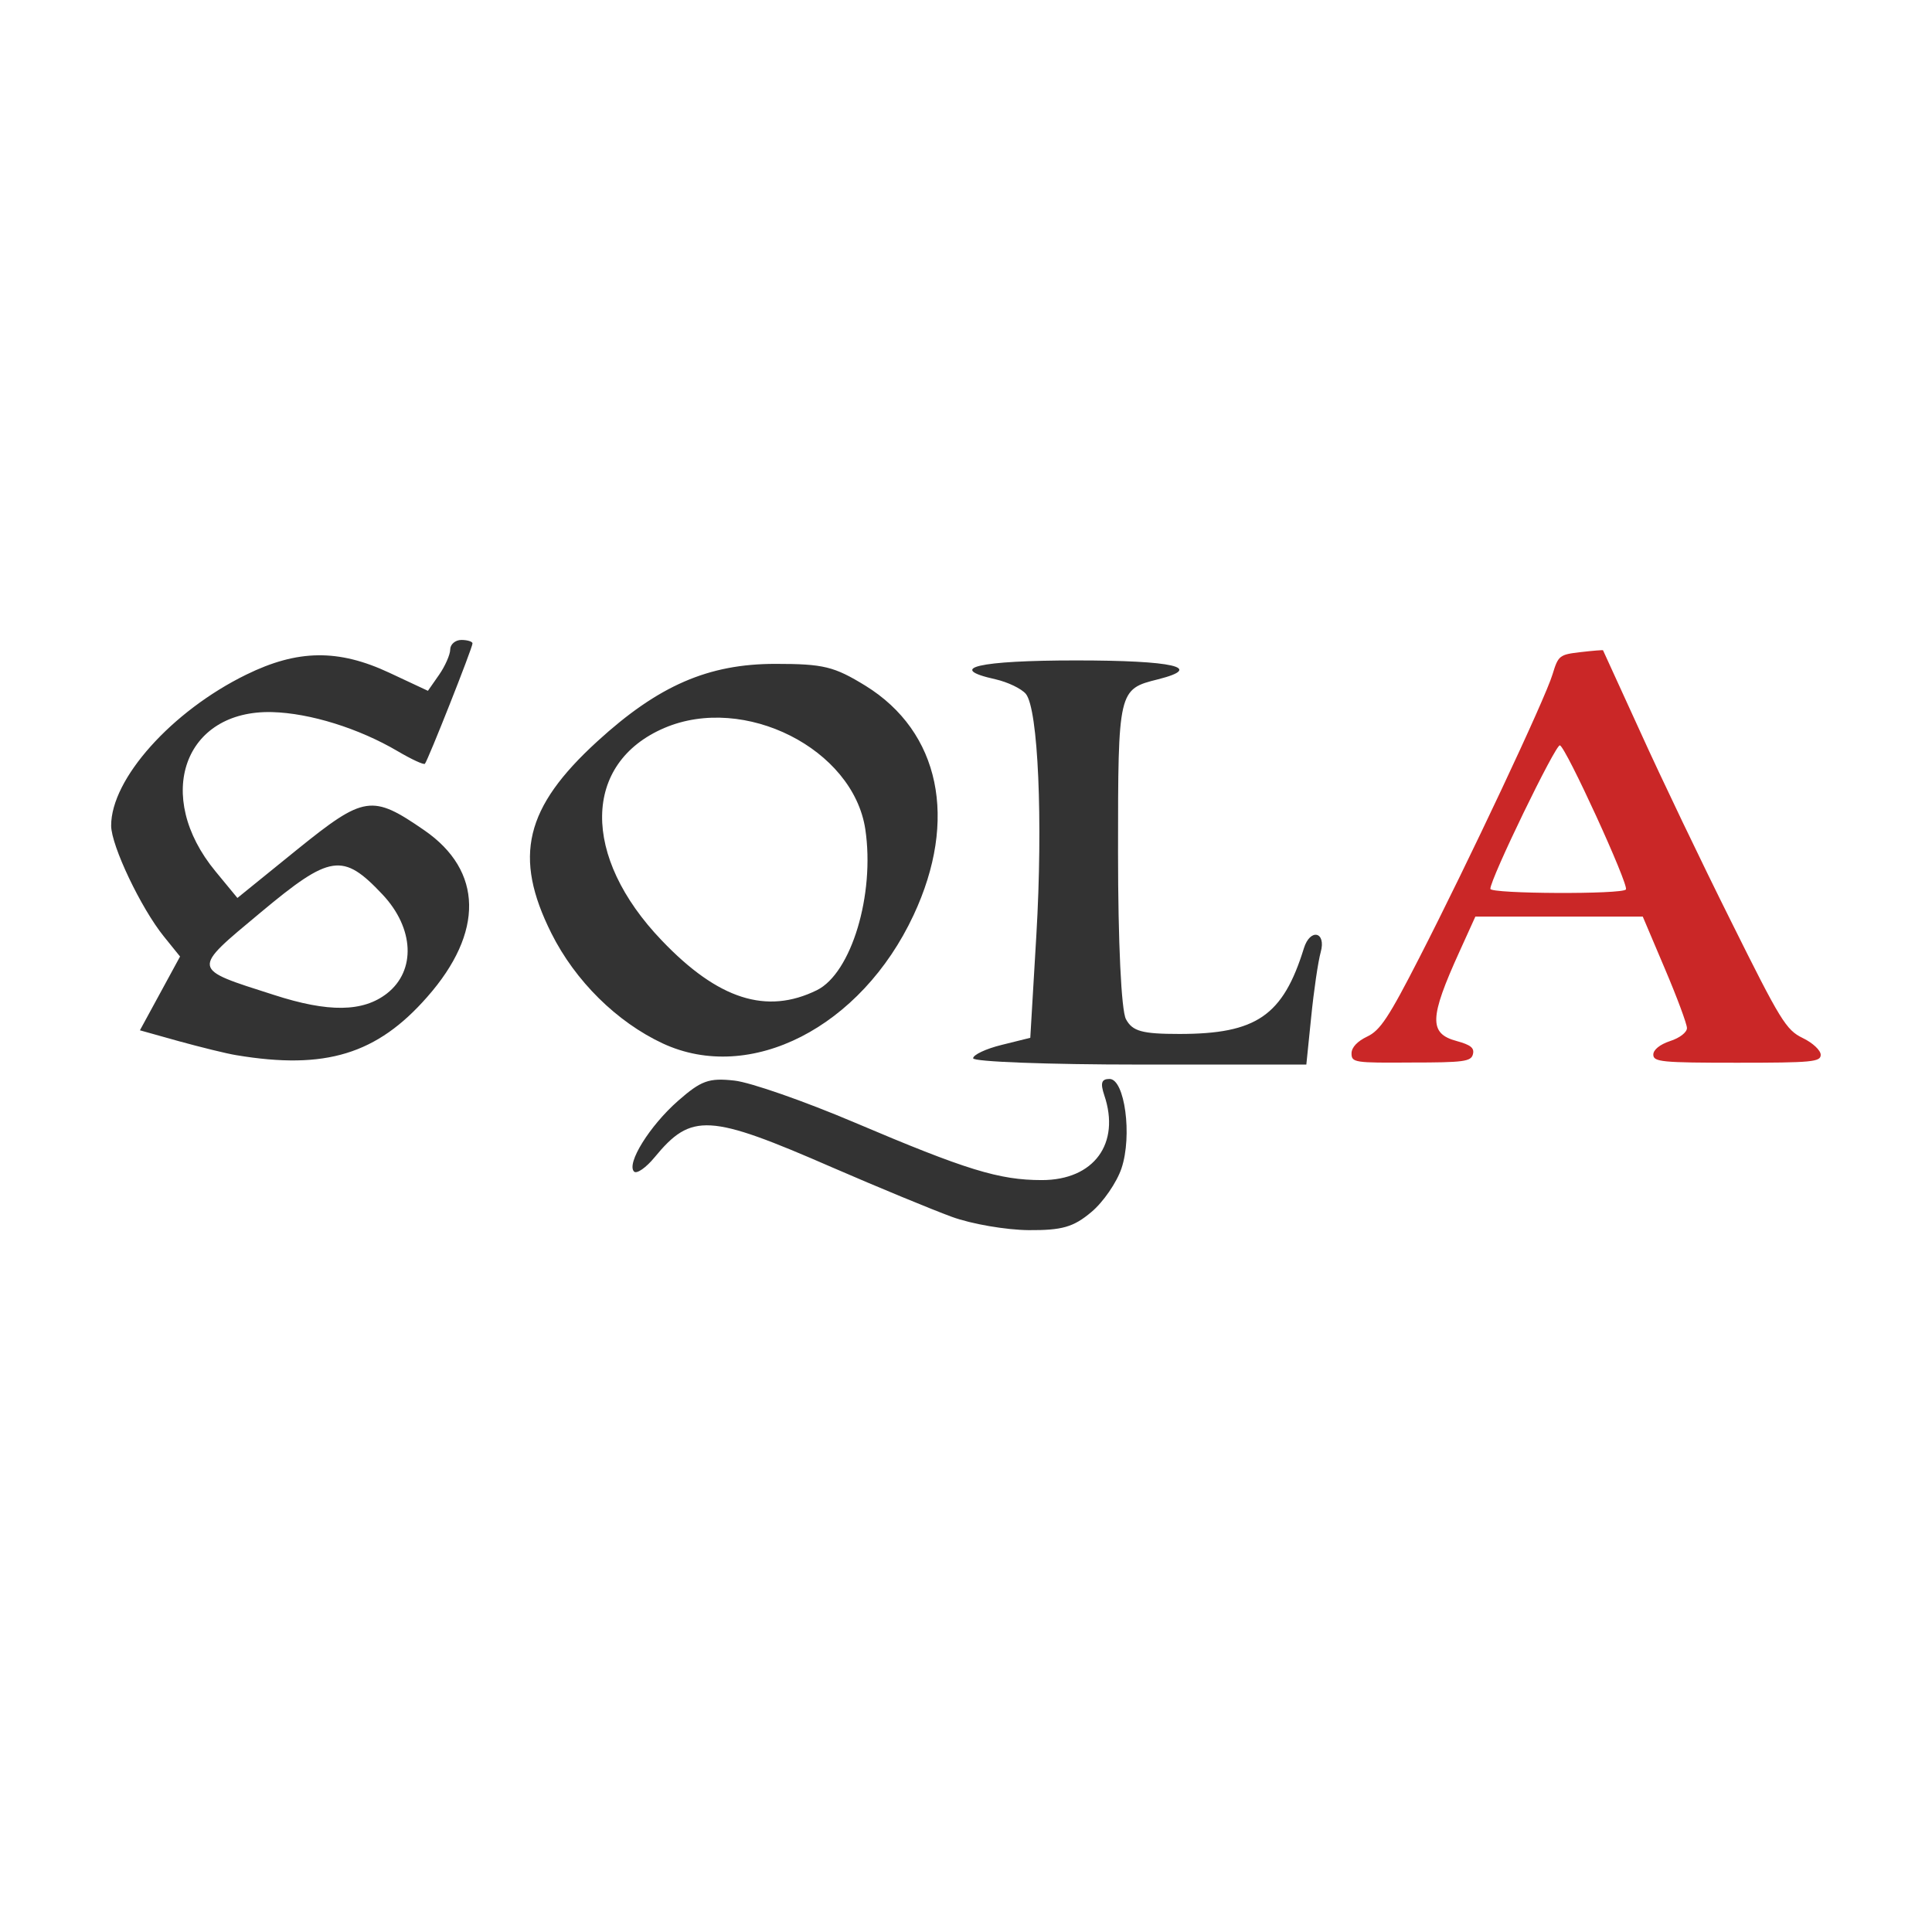
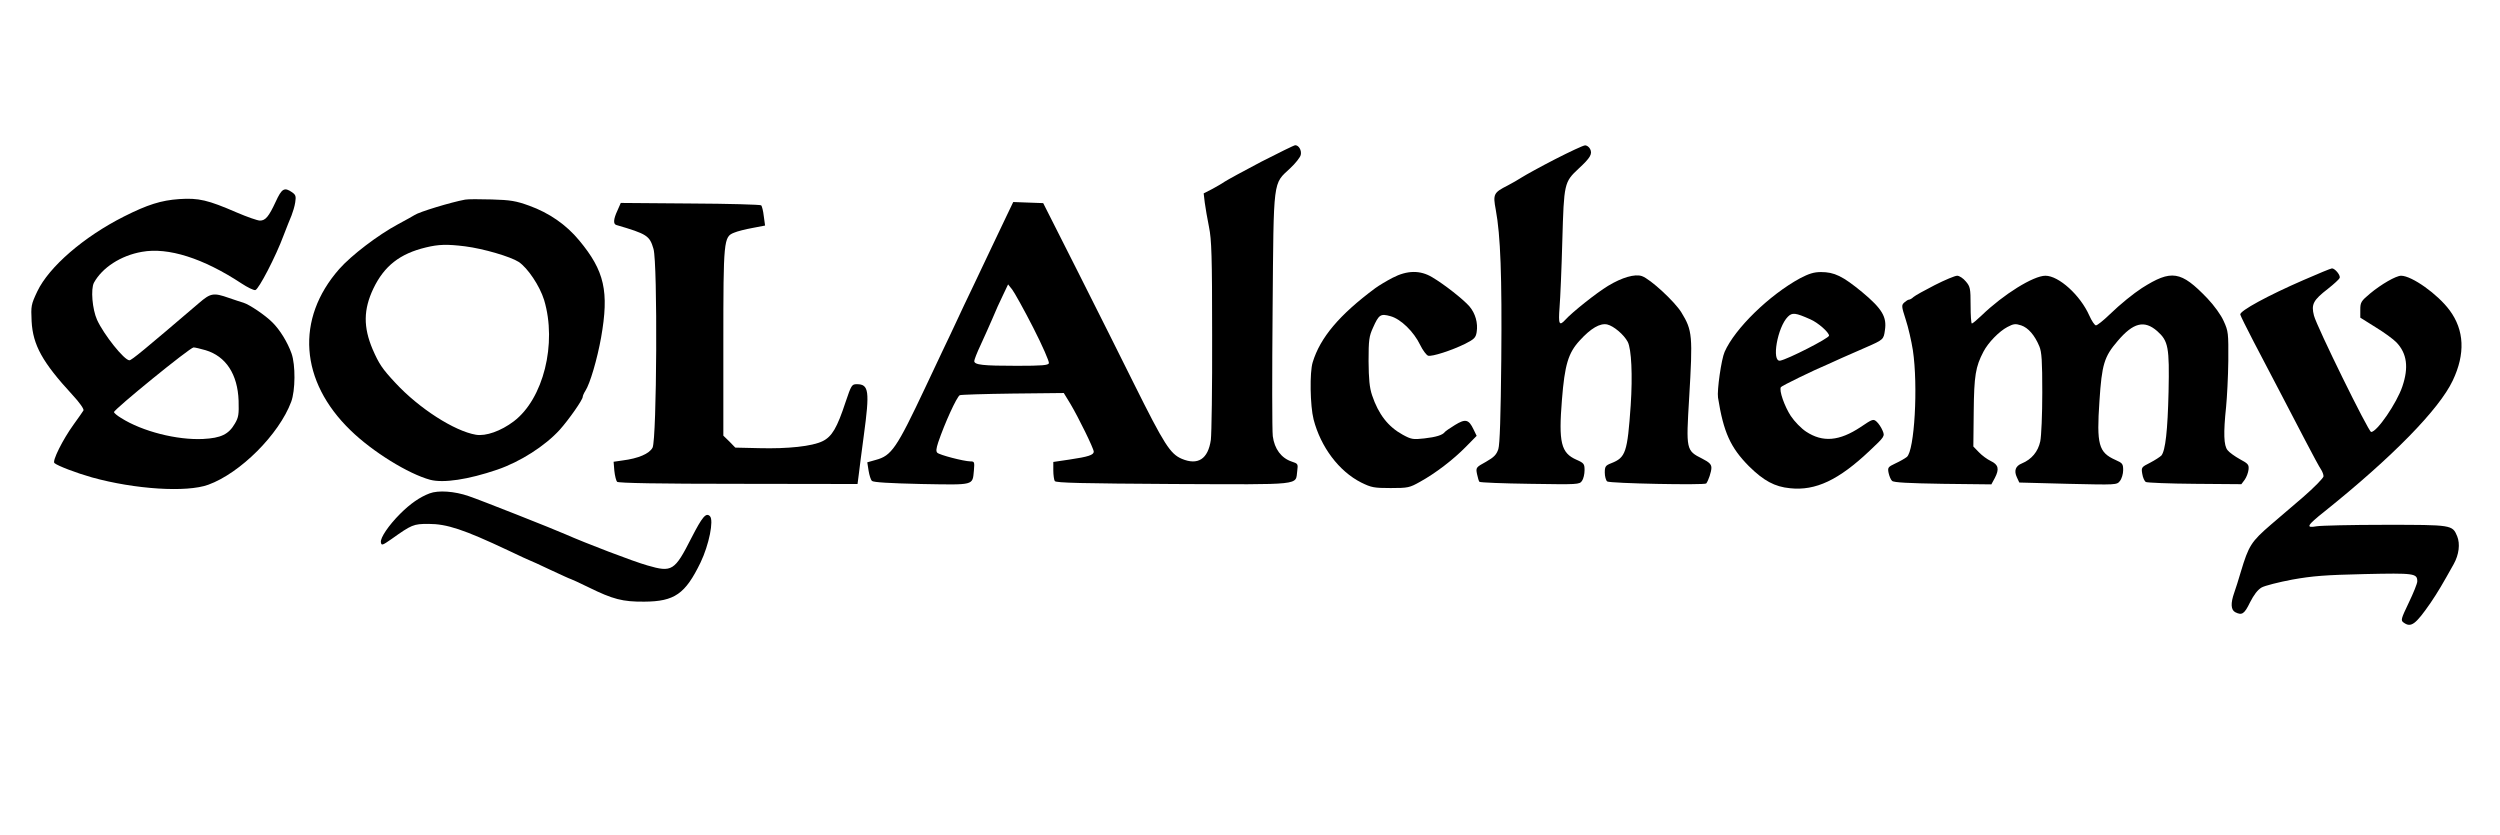
- <svg xmlns="http://www.w3.org/2000/svg" viewBox="0 0 128 128">
-   <path fill="#333" d="M15.676 69.912c-.671-.107-2.39-.537-3.813-.926L9.27 68.26l1.33-2.444 1.329-2.444-1.074-1.33c-1.518-1.88-3.478-6.002-3.491-7.33-.014-3.103 4.014-7.601 8.956-10.018 3.397-1.665 6.096-1.705 9.48-.12l2.551 1.194.739-1.06c.402-.578.738-1.343.738-1.679s.336-.631.739-.631.738.107.738.228c0 .296-2.967 7.788-3.155 7.976-.081.08-.887-.295-1.8-.832-2.578-1.518-5.814-2.525-8.325-2.592-5.841-.148-7.869 5.56-3.746 10.554l1.45 1.76 3.961-3.21c4.445-3.585 4.955-3.666 8.42-1.275 3.893 2.685 3.96 6.767.2 11.037-3.33 3.8-6.753 4.848-12.635 3.867zm9.964-4.095c1.933-1.517 1.799-4.324-.296-6.553-2.632-2.793-3.45-2.672-8.083 1.195-4.606 3.84-4.633 3.693.873 5.452 3.638 1.181 5.921 1.141 7.506-.094zM63.05 80.614c-1.317-.483-4.862-1.947-7.896-3.263-8.191-3.572-9.346-3.639-11.79-.671-.564.685-1.181 1.114-1.356.94-.524-.524 1.034-3.035 2.914-4.686 1.53-1.343 2.04-1.531 3.733-1.343 1.074.12 4.646 1.37 7.935 2.766 7.426 3.155 9.601 3.827 12.435 3.827 3.45 0 5.223-2.417 4.135-5.626-.268-.806-.188-1.075.35-1.075 1.006 0 1.517 3.76.792 5.922-.31.926-1.209 2.242-2.001 2.9-1.182.994-1.934 1.209-4.15 1.195-1.49-.013-3.786-.402-5.102-.886zm-19.135-11.48c-3.048-1.424-5.801-4.136-7.386-7.305-2.537-5.076-1.759-8.325 3.049-12.716 4.041-3.693 7.345-5.13 11.79-5.13 3.208 0 3.893.175 5.974 1.45 4.928 3.049 6.15 8.863 3.183 15.2-3.478 7.44-10.823 11.186-16.61 8.5zm10.205-3.532c2.282-1.128 3.854-6.338 3.209-10.662-.806-5.33-8.016-8.97-13.307-6.713-5.438 2.323-5.519 8.513-.174 14.085 3.732 3.908 6.942 4.928 10.272 3.29zM64.473 70.114c0-.229.845-.631 1.893-.887l1.893-.47.403-6.82c.443-7.547.12-14.973-.698-15.966-.296-.35-1.195-.78-2.014-.967-3.33-.739-1.115-1.249 5.344-1.249 6.459 0 8.513.47 5.438 1.249-2.645.658-2.659.698-2.659 11.467 0 5.975.215 10.474.524 11.051.43.806 1.074.98 3.545.98 5.102 0 6.861-1.208 8.245-5.68.416-1.342 1.49-1.1 1.114.256-.175.63-.456 2.55-.631 4.296l-.322 3.156H75.51c-6.07 0-11.037-.188-11.037-.416z" />
-   <path fill="#ca2727" d="M89.542 69.791c0-.402.39-.805 1.034-1.114.86-.403 1.423-1.249 3.464-5.237 3.236-6.31 8.339-17.147 8.822-18.772.376-1.235.457-1.302 1.853-1.463.806-.094 1.477-.148 1.49-.121.014.027 1.129 2.47 2.485 5.438 1.343 2.967 4.042 8.607 6.002 12.528 3.277 6.593 3.64 7.184 4.74 7.72.672.323 1.195.82 1.195 1.115 0 .47-.577.524-5.545.524-4.982 0-5.546-.054-5.546-.537 0-.322.43-.671 1.114-.9.632-.201 1.115-.577 1.115-.859 0-.269-.658-2.041-1.464-3.934l-1.463-3.451H97.746l-1.06 2.336c-1.988 4.378-2.028 5.412-.175 5.908.927.255 1.182.457 1.074.873-.12.484-.604.55-4.095.55-3.747.028-3.948 0-3.948-.604zm18.181-10.863c.188-.335-3.988-9.453-4.377-9.547-.282-.08-4.606 8.836-4.606 9.507 0 .336 8.782.376 8.983.04z" />
+ <svg xmlns="http://www.w3.org/2000/svg" version="1.0" width="1360pt" height="454pt" viewBox="0 0 1360 454" preserveAspectRatio="xMidYMid meet">
+   <g transform="translate(0,454) scale(0.1,-0.1)" fill="#000000" stroke="none">
+     <path d="M6861 3660 c-95 -50 -185 -99 -200 -109 -14 -10 -46 -28 -70 -41 l-43 -22 6 -51 c4 -29 14 -88 23 -132 14 -68 17 -158 17 -590 1 -280 -3 -536 -7 -568 -15 -104 -70 -140 -158 -103 -63 27 -95 77 -259 406 -61 124 -198 396 -303 605 l-192 380 -82 3 -81 3 -35 -73 c-19 -40 -55 -116 -80 -168 -25 -52 -71 -149 -102 -215 -32 -66 -72 -151 -90 -190 -18 -38 -53 -114 -79 -167 -25 -54 -67 -142 -92 -195 -157 -333 -184 -372 -270 -395 l-46 -13 7 -45 c4 -25 12 -50 18 -56 8 -8 97 -13 269 -17 291 -5 278 -9 286 73 4 47 3 50 -19 50 -38 1 -168 35 -180 47 -8 8 -6 23 5 57 35 103 100 246 117 256 4 3 134 7 287 9 l279 3 36 -59 c44 -74 127 -243 127 -260 0 -18 -30 -28 -132 -43 l-88 -13 0 -46 c0 -25 4 -52 8 -58 6 -10 151 -13 645 -16 715 -3 663 -8 674 71 5 38 4 40 -30 51 -57 19 -94 69 -103 138 -4 32 -4 342 -1 690 6 721 1 679 96 768 28 26 54 59 57 72 6 24 -10 53 -30 53 -6 0 -89 -41 -185 -90z m-1240 -903 c50 -98 88 -185 85 -193 -4 -11 -36 -14 -174 -14 -185 0 -232 5 -232 26 0 7 15 46 34 86 19 40 47 105 64 143 16 39 42 97 58 129 l28 59 23 -29 c12 -16 64 -109 114 -207z" />
+     <path d="M8460 3674 c-80 -41 -161 -86 -180 -98 -20 -13 -55 -33 -78 -45 -77 -39 -81 -47 -65 -132 26 -140 34 -362 30 -814 -3 -311 -8 -462 -16 -488 -10 -30 -23 -44 -67 -69 -55 -30 -56 -32 -49 -67 4 -20 10 -39 13 -42 4 -4 128 -9 275 -11 262 -4 269 -4 283 16 8 11 14 37 14 58 0 34 -3 39 -44 57 -84 37 -98 93 -79 327 15 189 34 254 97 322 60 66 110 95 149 87 35 -8 91 -55 112 -95 20 -39 27 -181 16 -345 -18 -257 -27 -284 -106 -315 -31 -12 -35 -18 -35 -51 0 -20 6 -42 13 -48 14 -11 531 -21 539 -11 12 16 28 64 28 85 0 19 -11 30 -50 50 -88 44 -88 48 -71 330 20 339 18 367 -42 465 -36 59 -169 182 -215 198 -38 13 -108 -7 -184 -53 -63 -38 -196 -144 -232 -184 -34 -37 -39 -26 -32 67 4 48 11 211 15 362 9 314 10 319 89 393 64 59 76 80 62 107 -6 11 -18 20 -28 19 -9 0 -82 -34 -162 -75z" />
+     <path d="M1500 3443 c-38 -82 -56 -103 -86 -103 -13 0 -70 20 -126 44 -157 68 -207 80 -313 73 -99 -7 -172 -30 -301 -95 -218 -110 -407 -273 -471 -407 -34 -72 -35 -79 -31 -163 7 -129 58 -222 222 -400 40 -43 64 -78 60 -85 -4 -7 -28 -41 -54 -77 -59 -82 -117 -198 -104 -209 17 -15 119 -54 204 -78 234 -65 515 -83 633 -40 174 63 385 274 451 451 23 61 24 201 2 263 -22 62 -64 130 -105 170 -39 39 -124 96 -156 106 -11 3 -47 15 -79 26 -85 30 -100 27 -164 -28 -295 -252 -366 -311 -378 -311 -28 0 -139 139 -176 220 -26 58 -35 167 -17 202 45 82 146 148 261 168 143 26 334 -35 542 -172 32 -21 66 -38 75 -36 18 3 112 184 154 298 16 41 35 90 43 108 7 18 17 50 20 71 5 33 3 41 -17 55 -42 29 -56 21 -89 -51z m-382 -808 c111 -33 175 -131 180 -275 2 -74 0 -90 -20 -124 -34 -59 -76 -79 -173 -84 -141 -7 -331 41 -446 114 -22 13 -39 28 -39 32 0 15 414 352 433 352 8 0 37 -7 65 -15z" />
+     <path d="M2530 3454 c-76 -14 -251 -67 -275 -84 -5 -4 -46 -26 -90 -50 -108 -58 -254 -169 -320 -244 -238 -271 -214 -610 62 -877 120 -117 315 -237 433 -269 72 -19 207 1 365 55 126 43 261 130 340 217 50 56 125 163 125 179 0 5 6 20 14 32 26 40 65 174 86 291 44 250 19 362 -119 528 -71 86 -164 150 -272 189 -72 26 -101 31 -204 34 -66 2 -131 2 -145 -1z m0 -254 c101 -13 247 -56 292 -85 49 -33 114 -130 138 -207 71 -237 -4 -538 -165 -660 -70 -53 -152 -82 -206 -73 -117 20 -309 143 -437 281 -73 78 -90 104 -125 184 -51 121 -50 216 4 330 59 123 144 190 286 224 70 17 115 18 213 6z" />
+     <path d="M3359 3395 c-22 -47 -24 -74 -6 -79 167 -49 181 -58 202 -130 23 -79 18 -1034 -5 -1081 -17 -33 -77 -59 -164 -70 l-48 -7 4 -49 c3 -28 10 -55 15 -60 7 -7 230 -11 659 -11 l649 -1 7 54 c3 30 16 124 27 209 33 243 28 280 -38 280 -27 0 -30 -5 -61 -97 -46 -140 -74 -188 -125 -213 -57 -28 -189 -42 -345 -38 l-130 3 -32 33 -33 32 0 503 c0 561 2 579 58 601 18 8 63 19 101 26 l68 13 -7 51 c-3 28 -10 55 -14 59 -4 4 -178 9 -386 10 l-378 3 -18 -41z" />
+     <path d="M12530 3016 c-191 -83 -346 -167 -343 -187 2 -8 34 -73 71 -144 95 -182 197 -376 282 -540 40 -77 79 -149 87 -160 7 -11 13 -27 13 -36 0 -9 -51 -61 -112 -114 -62 -53 -140 -120 -173 -148 -109 -94 -122 -115 -165 -258 -12 -41 -28 -92 -36 -114 -20 -57 -18 -92 5 -105 37 -19 50 -11 81 53 21 41 41 68 63 81 18 10 93 29 167 43 112 20 179 25 392 30 273 6 288 4 288 -40 0 -11 -21 -63 -46 -115 -43 -90 -45 -97 -28 -109 40 -29 65 -10 146 107 40 59 64 100 126 211 29 52 36 110 19 152 -26 62 -28 62 -392 62 -181 0 -350 -4 -373 -8 -61 -11 -53 4 44 81 368 295 623 555 697 712 69 145 63 274 -17 382 -65 88 -206 188 -264 188 -28 0 -109 -47 -169 -97 -49 -41 -53 -48 -53 -88 l0 -43 83 -52 c46 -28 97 -65 114 -83 57 -60 67 -136 32 -239 -30 -90 -138 -248 -170 -248 -14 0 -296 574 -311 633 -16 62 -4 84 76 146 33 26 61 52 64 59 5 15 -26 52 -42 52 -6 0 -76 -29 -156 -64z" />
+     <path d="M7576 3029 c-33 -17 -76 -43 -95 -57 -194 -144 -299 -268 -340 -403 -17 -54 -14 -237 5 -311 39 -150 138 -282 259 -343 55 -27 69 -30 160 -30 95 0 103 2 160 34 85 47 180 120 249 190 l59 60 -17 35 c-26 55 -44 59 -101 24 -28 -17 -52 -34 -55 -38 -12 -17 -49 -28 -112 -35 -61 -7 -71 -5 -117 20 -80 44 -132 111 -167 215 -14 42 -18 87 -19 185 0 116 3 136 24 182 32 72 41 78 95 63 56 -15 127 -84 162 -157 14 -29 34 -55 43 -58 21 -6 127 28 202 65 49 25 57 33 62 63 8 50 -7 102 -39 140 -34 39 -137 120 -203 159 -65 39 -136 38 -215 -3z" />
+     <path d="M9792 3026 c-167 -91 -354 -273 -410 -400 -18 -40 -42 -210 -36 -249 30 -189 68 -272 168 -373 80 -79 140 -112 224 -120 139 -15 265 45 433 204 83 78 83 79 70 110 -7 17 -21 38 -32 48 -18 16 -22 15 -87 -29 -116 -77 -206 -85 -297 -25 -26 17 -63 55 -83 85 -34 52 -65 139 -54 157 4 7 178 92 257 125 11 5 45 20 75 34 30 13 89 39 130 57 96 42 97 43 104 94 11 72 -15 116 -124 207 -106 87 -151 109 -224 109 -39 0 -66 -9 -114 -34z m56 -223 c42 -18 102 -71 102 -89 0 -14 -226 -129 -266 -136 -48 -8 -15 182 42 239 24 24 41 22 122 -14z" />
+     <path d="M10525 2989 c-55 -28 -107 -57 -116 -65 -8 -8 -19 -14 -24 -14 -5 0 -16 -7 -25 -15 -17 -15 -16 -21 7 -93 14 -42 31 -117 39 -167 29 -193 9 -548 -33 -581 -10 -8 -38 -24 -62 -35 -40 -19 -43 -22 -37 -52 4 -18 12 -37 19 -43 8 -9 92 -13 276 -16 l264 -3 19 35 c25 48 20 72 -22 92 -19 9 -48 30 -65 48 l-30 31 2 190 c2 196 10 244 53 326 26 50 86 111 130 134 34 18 44 19 75 9 39 -13 74 -54 99 -114 13 -31 16 -79 16 -252 0 -119 -5 -236 -11 -265 -12 -56 -47 -98 -100 -120 -35 -14 -44 -40 -27 -76 l13 -28 265 -7 c264 -6 265 -6 282 15 10 12 18 39 18 59 0 34 -3 39 -42 56 -92 41 -103 84 -87 320 13 201 26 242 99 327 85 100 145 115 215 54 61 -54 67 -88 62 -330 -5 -211 -17 -320 -39 -347 -7 -7 -34 -25 -61 -39 -48 -24 -49 -26 -43 -61 3 -20 12 -39 19 -44 8 -4 128 -9 267 -10 l253 -2 18 24 c10 14 19 38 21 55 3 27 -2 33 -47 57 -27 15 -58 37 -67 49 -21 25 -23 93 -8 236 5 51 11 163 12 250 1 152 0 161 -25 216 -15 34 -52 85 -89 124 -144 150 -195 158 -356 56 -46 -30 -115 -85 -177 -145 -33 -32 -66 -58 -73 -58 -7 0 -23 24 -36 53 -49 111 -166 217 -239 217 -65 0 -228 -101 -347 -216 -25 -24 -49 -44 -53 -44 -4 0 -7 45 -7 99 0 92 -2 102 -26 130 -14 17 -35 31 -47 31 -12 0 -67 -23 -122 -51z" />
+     <path d="M2337 1856 c-53 -20 -105 -56 -160 -111 -63 -63 -109 -131 -105 -155 3 -19 8 -17 57 17 111 79 120 83 202 83 100 0 191 -30 433 -144 65 -31 119 -56 121 -56 1 0 51 -22 109 -50 58 -27 108 -50 111 -50 2 0 46 -20 97 -45 132 -65 185 -79 303 -78 165 1 223 42 306 213 46 96 73 230 51 252 -21 21 -41 -2 -101 -119 -91 -179 -105 -188 -239 -149 -75 21 -336 121 -447 170 -58 26 -470 189 -525 207 -77 27 -166 33 -213 15z" />
+   </g>
</svg>
